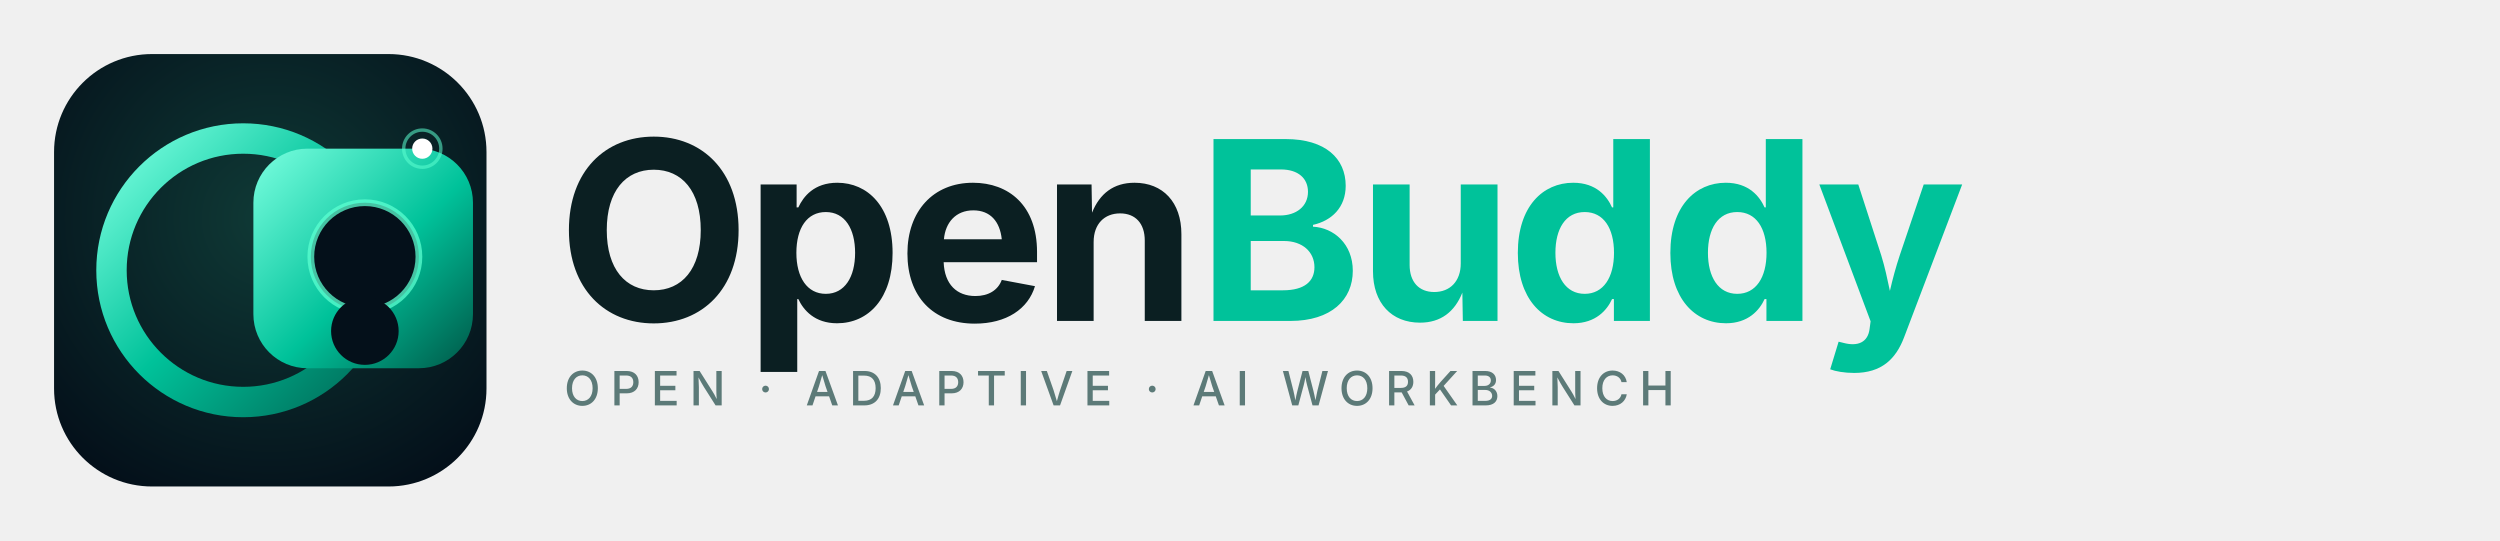
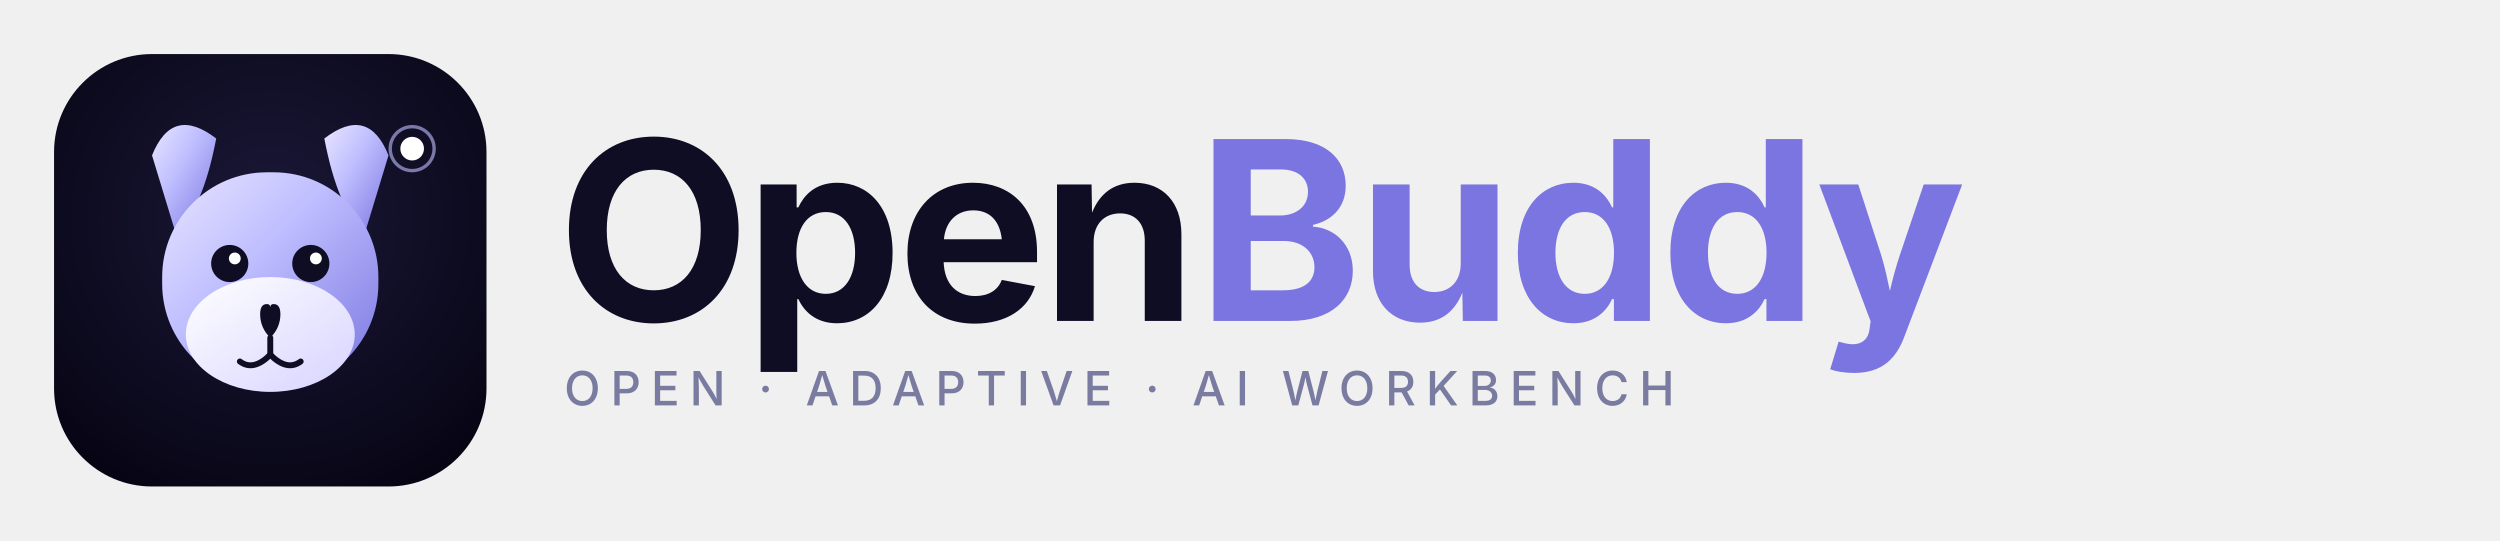
<svg xmlns="http://www.w3.org/2000/svg" width="1480" height="320" viewBox="0 0 1480 320" role="img" aria-label="OpenBuddy">
  <defs>
    <radialGradient id="bg" cx="50%" cy="38%" r="70%">
-       <stop stop-color="#0F3A36" />
-       <stop offset="1" stop-color="#04101A" />
+       <stop stop-color="#1B1838" />
+       <stop offset="1" stop-color="#070514" />
    </radialGradient>
-     <linearGradient id="ring" x1="0" y1="0" x2="1" y2="1">
-       <stop stop-color="#7BFFE0" />
-       <stop offset=".5" stop-color="#00C29A" />
-       <stop offset="1" stop-color="#006B58" />
+     <linearGradient id="fur" x1="0" y1="0" x2="1" y2="1">
+       <stop stop-color="#E8E5FF" />
+       <stop offset=".4" stop-color="#C0BFFF" />
+       <stop offset="1" stop-color="#7A75E0" />
    </linearGradient>
-     <linearGradient id="block" x1="0" y1="0" x2="1" y2="1">
-       <stop stop-color="#7BFFE0" />
-       <stop offset=".55" stop-color="#00C29A" />
-       <stop offset="1" stop-color="#005747" />
+     <linearGradient id="muzzle" x1="0" y1="0" x2="1" y2="1">
+       <stop stop-color="#FFFFFF" />
+       <stop offset="1" stop-color="#D6D3FF" />
    </linearGradient>
+     <radialGradient id="eyeG" cx="50%" cy="50%" r="50%">
+       <stop stop-color="#C0BFFF" />
+       <stop stop-color="#1B1838" stop-opacity="0" />
+     </radialGradient>
  </defs>
  <g transform="translate(32 32)">
    <rect x="0" y="0" width="256" height="256" rx="58" fill="url(#bg)" />
-     <circle cx="112" cy="128" r="78" fill="none" stroke="url(#ring)" stroke-width="18" />
-     <rect x="118" y="56" width="130" height="130" rx="32" fill="url(#block)" />
-     <circle cx="184" cy="120" r="32" fill="#04101A" />
-     <circle cx="184" cy="120" r="32" fill="none" stroke="#5BFFD0" stroke-width="4" opacity=".75" />
-     <circle cx="184" cy="164" r="20" fill="#04101A" />
-     <g transform="translate(218 56)">
-       <circle r="6" fill="#FFFFFF" />
-       <circle r="11" fill="none" stroke="#5BFFD0" stroke-width="2" opacity=".55" />
+     <path d="M58 60 Q70 30 96 50 Q88 92 72 106 Z" fill="url(#fur)" />
+     <path d="M198 60 Q186 30 160 50 Q168 92 184 106 Z" fill="url(#fur)" />
+     <rect x="64" y="70" width="128" height="128" rx="62" fill="url(#fur)" />
+     <ellipse cx="128" cy="166" rx="50" ry="34" fill="url(#muzzle)" />
+     <circle cx="104" cy="124" r="18" fill="url(#eyeG)" />
+     <circle cx="152" cy="124" r="18" fill="url(#eyeG)" />
+     <circle cx="104" cy="124" r="11" fill="#0F0D24" />
+     <circle cx="152" cy="124" r="11" fill="#0F0D24" />
+     <circle cx="107" cy="121" r="3.5" fill="#FFFFFF" />
+     <circle cx="155" cy="121" r="3.5" fill="#FFFFFF" />
+     <path d="M122 154 Q122 148 126 148 Q128 148 128 150 Q128 148 130 148 Q134 148 134 154 Q134 162 128 168 Q122 162 122 154 Z" fill="#0F0D24" />
+     <path d="M128 168 L128 178" stroke="#0F0D24" stroke-width="3.5" stroke-linecap="round" />
+     <path d="M128 178 Q118 188 110 182" fill="none" stroke="#0F0D24" stroke-width="3.5" stroke-linecap="round" />
+     <path d="M128 178 Q138 188 146 182" fill="none" stroke="#0F0D24" stroke-width="3.5" stroke-linecap="round" />
+     <g transform="translate(212 56)">
+       <circle r="7" fill="#FFFFFF" />
+       <circle r="13" fill="none" stroke="#C0BFFF" stroke-width="2" opacity=".6" />
    </g>
  </g>
  <g transform="translate(330 0)" font-family="Inter, -apple-system, BlinkMacSystemFont, 'Segoe UI', Roboto, system-ui, sans-serif">
-     <text x="0" y="190" font-size="148" font-weight="700" letter-spacing="-3" fill="#0B1F22">Open<tspan font-weight="700" fill="#00C29A">Buddy</tspan>
+     <text x="0" y="190" font-size="148" font-weight="700" letter-spacing="-3" fill="#0F0D24">Open<tspan font-weight="700" fill="#7A75E0">Buddy</tspan>
    </text>
-     <text x="4" y="240" font-size="28" font-weight="500" letter-spacing="6" fill="#5C7A78">OPEN · ADAPTIVE · AI WORKBENCH</text>
+     <text x="4" y="240" font-size="28" font-weight="500" letter-spacing="6" fill="#7A7BA0">OPEN · ADAPTIVE · AI WORKBENCH</text>
  </g>
</svg>
